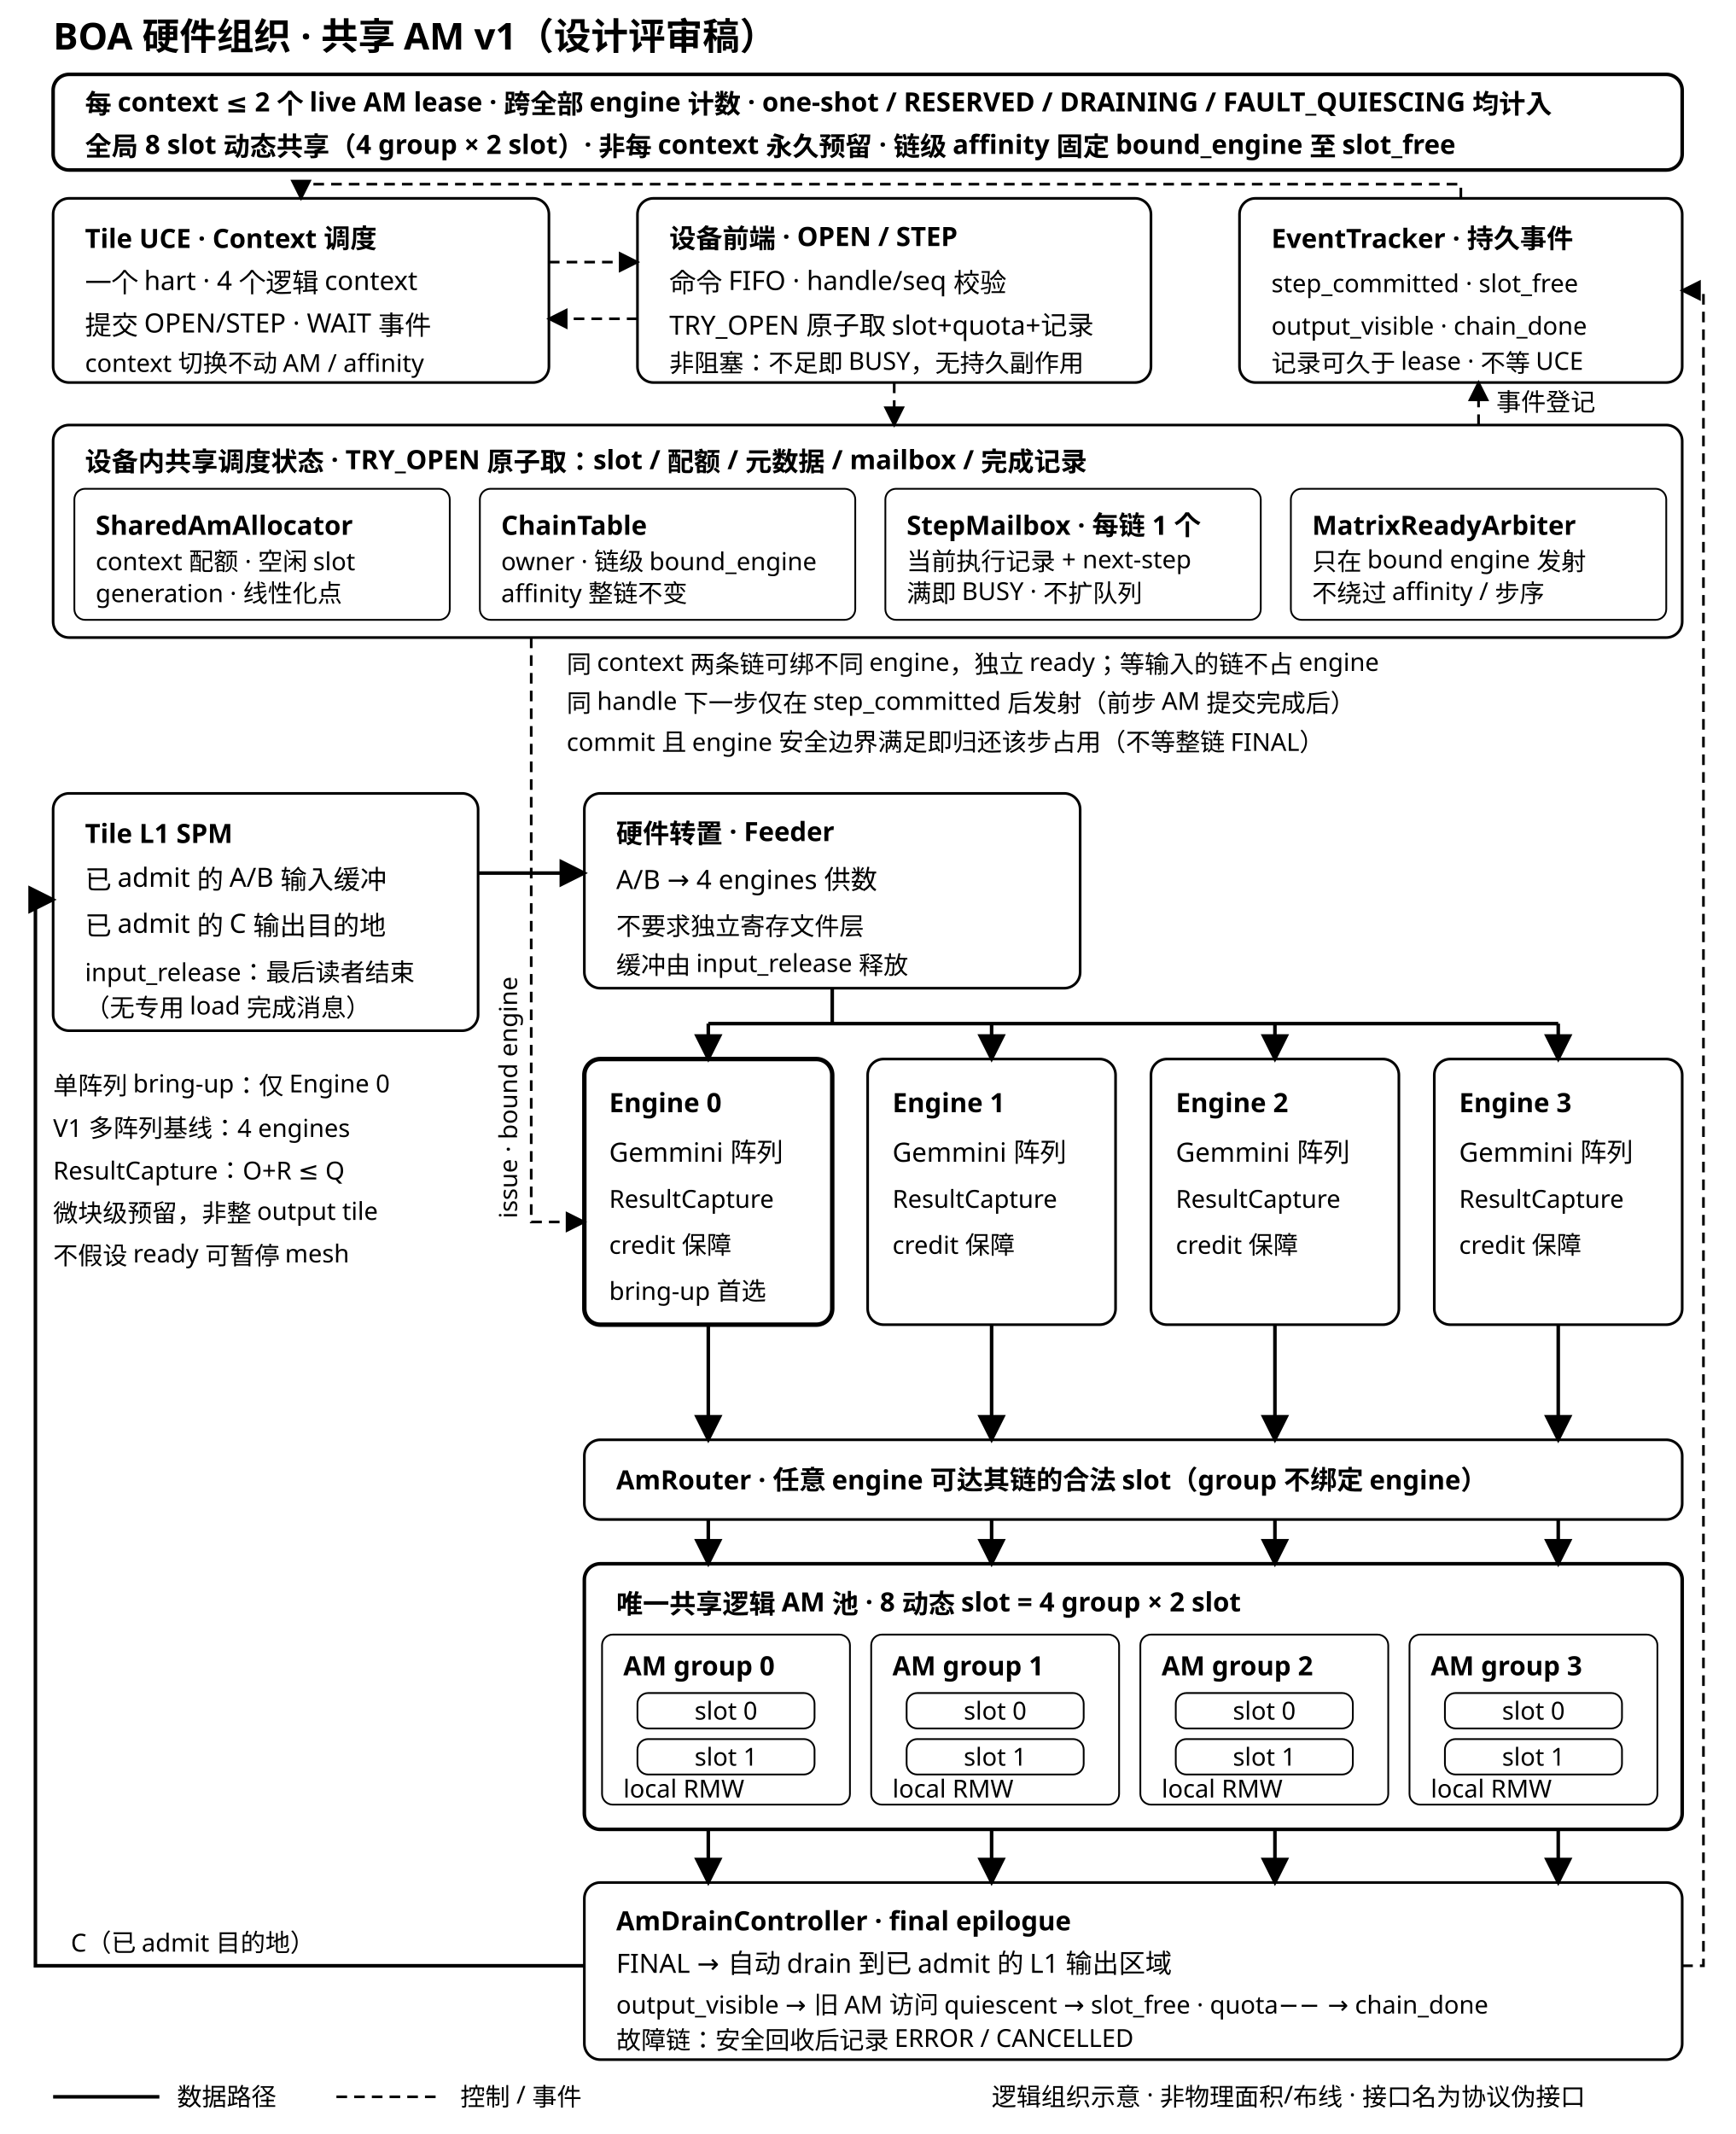
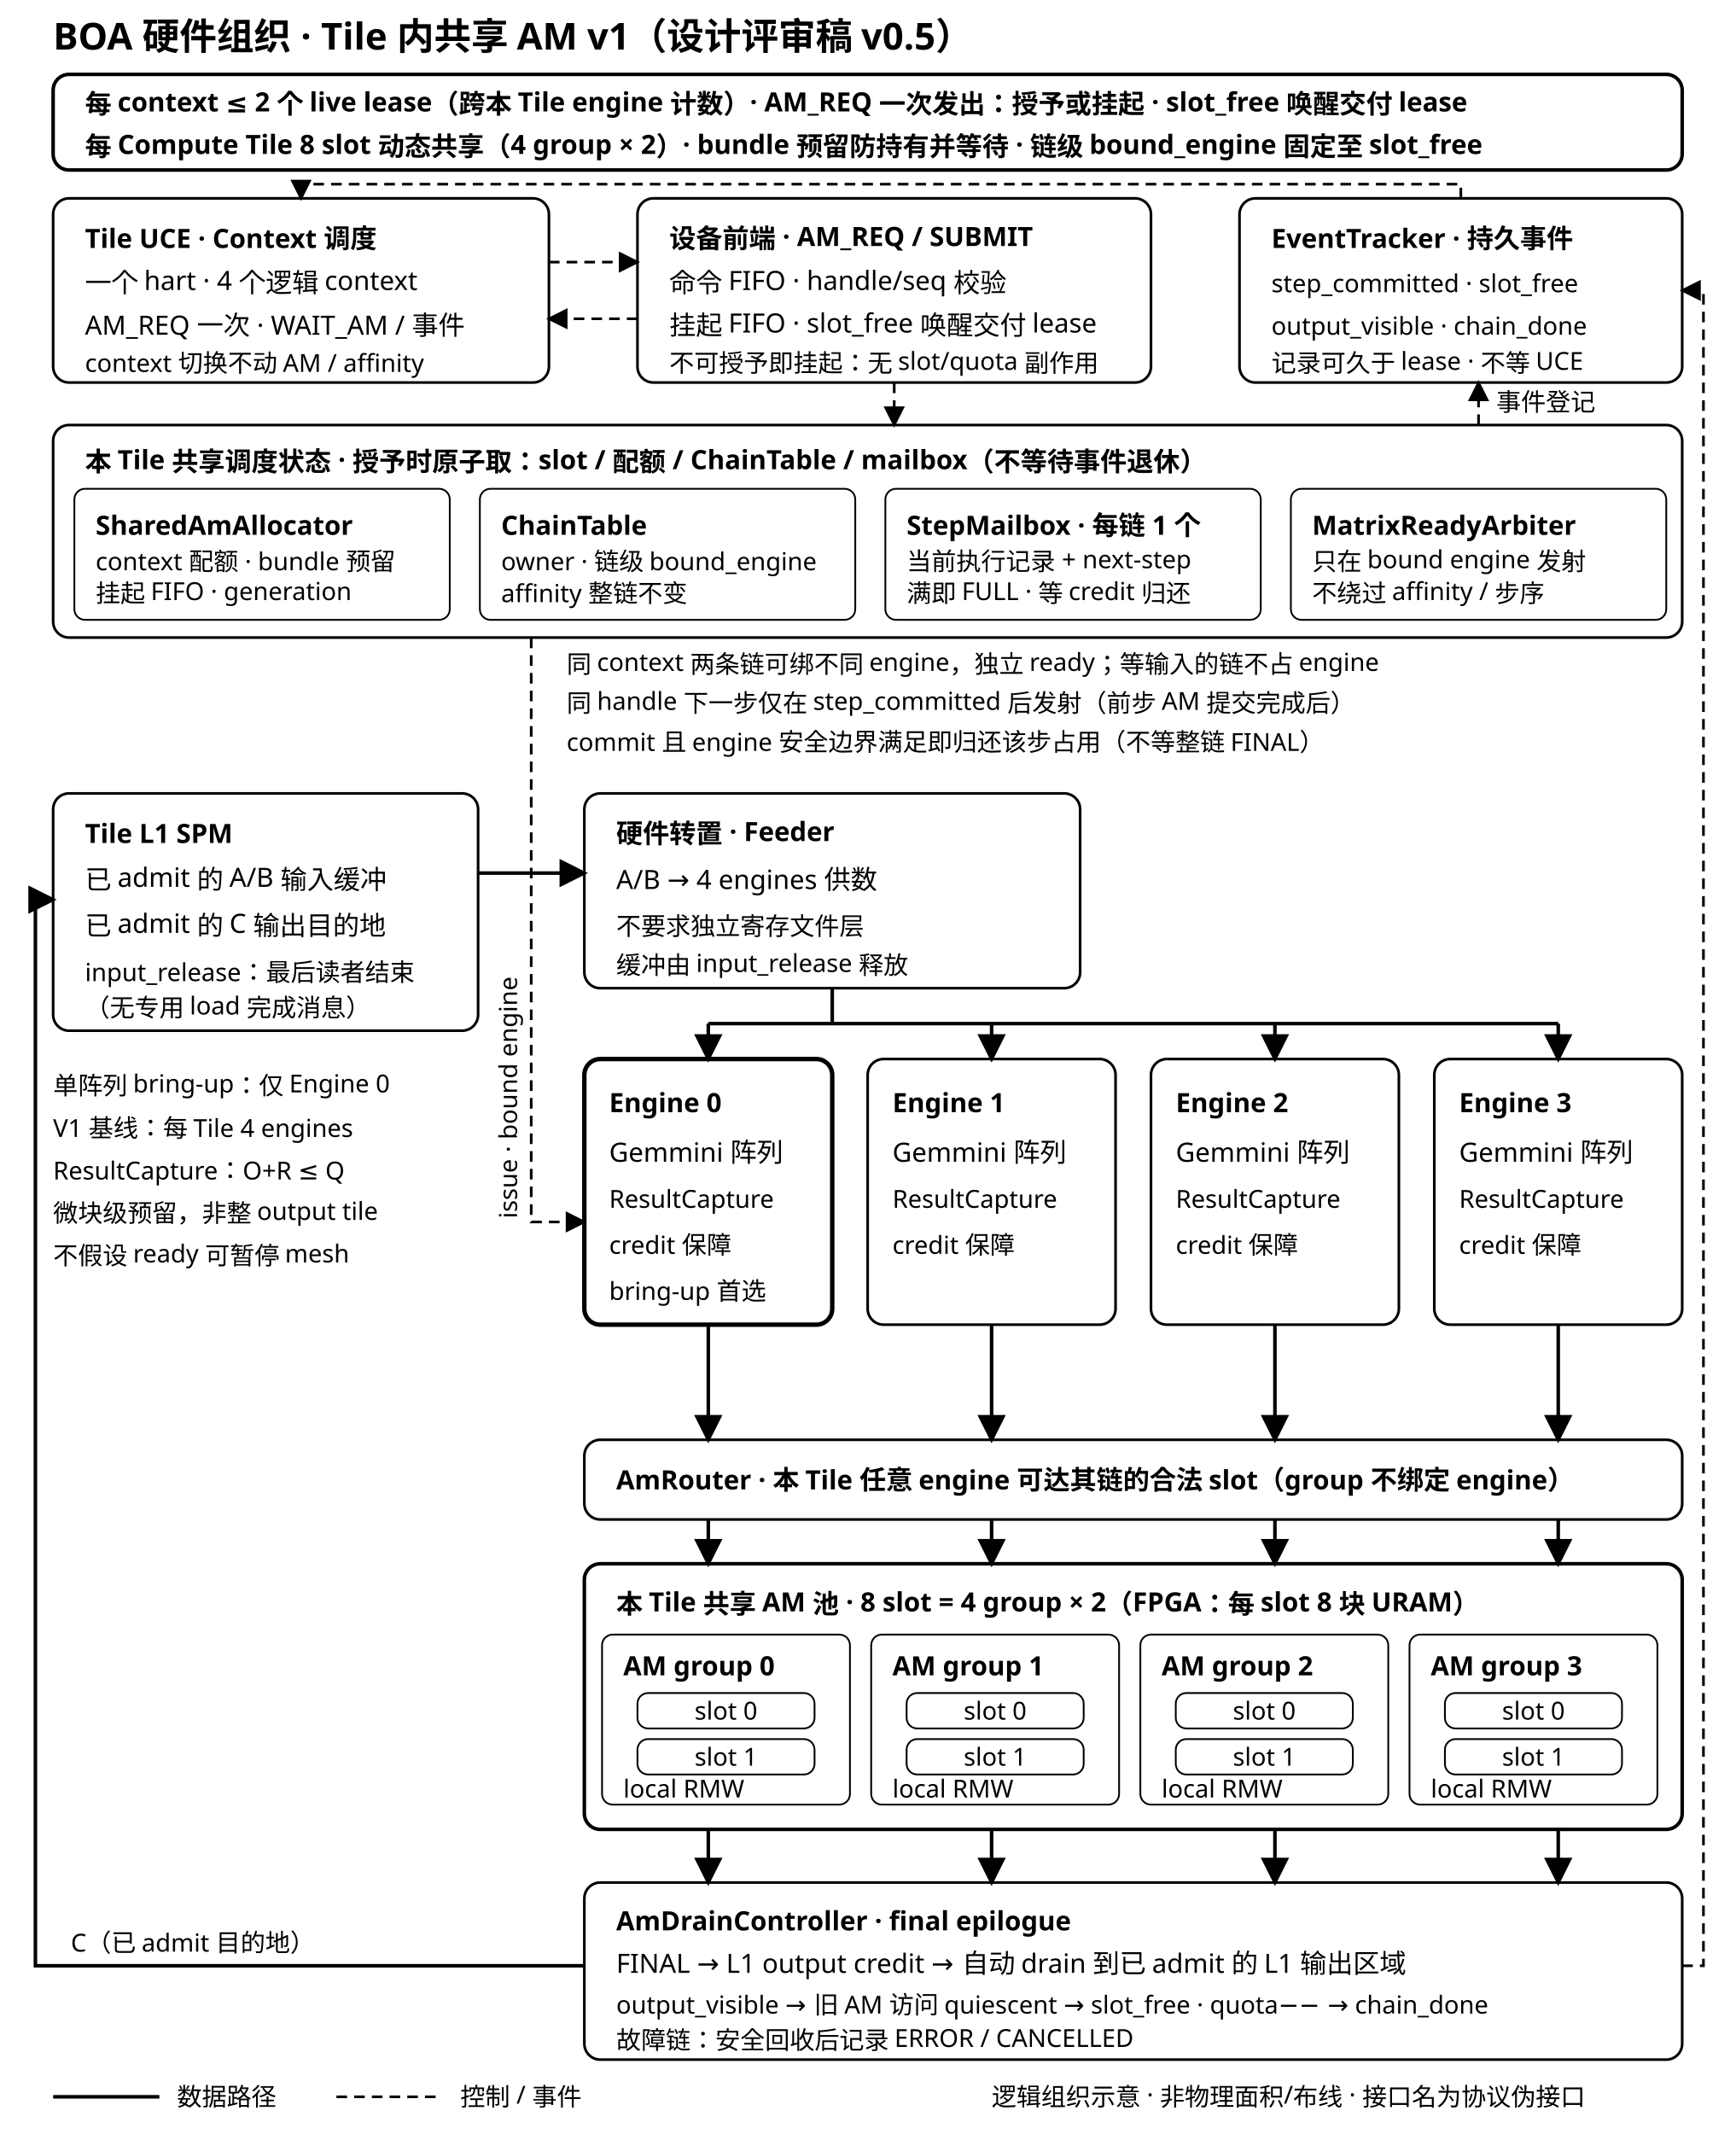
<svg xmlns="http://www.w3.org/2000/svg" viewBox="0 0 980 1205" role="img" aria-labelledby="title desc">
  <defs>
    <marker id="dataArrow" markerWidth="8" markerHeight="8" refX="7" refY="4" orient="auto-start-reverse">
      <path d="M0 0 L8 4 L0 8 Z" fill="var(--accent, currentColor)" />
    </marker>
    <marker id="ctrlArrow" markerWidth="8" markerHeight="8" refX="7" refY="4" orient="auto-start-reverse">
      <path d="M0 0 L8 4 L0 8 Z" fill="var(--muted, currentColor)" />
    </marker>
    <style>
      text { fill: var(--fg, currentColor); font-family: sans-serif; font-size: 15px; }
      .title { font-size: 21px; font-weight: 700; }
      .heading { font-size: 15px; font-weight: 700; }
      .note { fill: var(--muted, currentColor); font-size: 14px; }
      .box { fill: none; stroke: var(--border, currentColor); stroke-width: 1.5; rx: 9; }
      .inner { fill: none; stroke: var(--border, currentColor); stroke-width: 1; rx: 6; }
      .bringup { stroke: var(--accent, currentColor); stroke-width: 2.5; }
      .badgebox { fill: none; stroke: var(--accent, currentColor); stroke-width: 2; rx: 9; }
      .badgetext { font-weight: 600; }
      .shared { stroke: var(--accent, currentColor); stroke-width: 2; }
      .data { fill: none; stroke: var(--accent, currentColor); stroke-width: 2; marker-end: url(#dataArrow); }
      .dataline { fill: none; stroke: var(--accent, currentColor); stroke-width: 2; }
      .control { fill: none; stroke: var(--muted, currentColor); stroke-width: 1.5; stroke-dasharray: 6 4; marker-end: url(#ctrlArrow); }
      .ctrlline { fill: none; stroke: var(--muted, currentColor); stroke-width: 1.5; stroke-dasharray: 6 4; }
    </style>
  </defs>
-   <text x="30" y="28" class="title">BOA 硬件组织 · 共享 AM v1（设计评审稿）</text>
+   <text x="30" y="28" class="title">BOA 硬件组织 · Tile 内共享 AM v1（设计评审稿 v0.5）</text>
  <rect x="30" y="42" width="920" height="54" class="badgebox" />
-   <text x="48" y="64" class="badgetext">每 context ≤ 2 个 live AM lease · 跨全部 engine 计数 · one-shot / RESERVED / DRAINING / FAULT_QUIESCING 均计入</text>
-   <text x="48" y="88" class="badgetext">全局 8 slot 动态共享（4 group × 2 slot）· 非每 context 永久预留 · 链级 affinity 固定 bound_engine 至 slot_free</text>
+   <text x="48" y="64" class="badgetext">每 context ≤ 2 个 live lease（跨本 Tile engine 计数）· AM_REQ 一次发出：授予或挂起 · slot_free 唤醒交付 lease</text>
+   <text x="48" y="88" class="badgetext">每 Compute Tile 8 slot 动态共享（4 group × 2）· bundle 预留防持有并等待 · 链级 bound_engine 固定至 slot_free</text>
  <rect x="30" y="112" width="280" height="104" class="box" />
  <text x="48" y="140" class="heading">Tile UCE · Context 调度</text>
  <text x="48" y="165">一个 hart · 4 个逻辑 context</text>
-   <text x="48" y="189">提交 OPEN/STEP · WAIT 事件</text>
+   <text x="48" y="189">AM_REQ 一次 · WAIT_AM / 事件</text>
  <text x="48" y="210" class="note">context 切换不动 AM / affinity</text>
  <rect x="360" y="112" width="290" height="104" class="box" />
-   <text x="378" y="140" class="heading">设备前端 · OPEN / STEP</text>
+   <text x="378" y="140" class="heading">设备前端 · AM_REQ / SUBMIT</text>
  <text x="378" y="165">命令 FIFO · handle/seq 校验</text>
-   <text x="378" y="189">TRY_OPEN 原子取 slot+quota+记录</text>
-   <text x="378" y="210" class="note">非阻塞：不足即 BUSY，无持久副作用</text>
+   <text x="378" y="189">挂起 FIFO · slot_free 唤醒交付 lease</text>
+   <text x="378" y="210" class="note">不可授予即挂起：无 slot/quota 副作用</text>
  <rect x="700" y="112" width="250" height="104" class="box" />
  <text x="718" y="140" class="heading">EventTracker · 持久事件</text>
  <text x="718" y="165" class="note">step_committed · slot_free</text>
  <text x="718" y="189" class="note">output_visible · chain_done</text>
  <text x="718" y="210" class="note">记录可久于 lease · 不等 UCE</text>
  <path d="M310 148 H360" class="control" />
  <path d="M360 180 H310" class="control" />
  <path d="M505 216 V240" class="control" />
  <path d="M835 240 V216" class="control" />
  <text x="845" y="232" class="note">事件登记</text>
  <path d="M825 112 V104 H170 V112" class="control" />
  <rect x="30" y="240" width="920" height="120" class="box" />
-   <text x="48" y="266" class="heading">设备内共享调度状态 · TRY_OPEN 原子取：slot / 配额 / 元数据 / mailbox / 完成记录</text>
+   <text x="48" y="266" class="heading">本 Tile 共享调度状态 · 授予时原子取：slot / 配额 / ChainTable / mailbox（不等待事件退休）</text>
  <rect x="42" y="276" width="212" height="74" class="inner" />
  <text x="54" y="302" class="heading">SharedAmAllocator</text>
-   <text x="54" y="322" class="note">context 配额 · 空闲 slot</text>
-   <text x="54" y="340" class="note">generation · 线性化点</text>
+   <text x="54" y="322" class="note">context 配额 · bundle 预留</text>
+   <text x="54" y="340" class="note">挂起 FIFO · generation</text>
  <rect x="271" y="276" width="212" height="74" class="inner" />
  <text x="283" y="302" class="heading">ChainTable</text>
  <text x="283" y="322" class="note">owner · 链级 bound_engine</text>
  <text x="283" y="340" class="note">affinity 整链不变</text>
  <rect x="500" y="276" width="212" height="74" class="inner" />
  <text x="512" y="302" class="heading">StepMailbox · 每链 1 个</text>
  <text x="512" y="322" class="note">当前执行记录 + next-step</text>
-   <text x="512" y="340" class="note">满即 BUSY · 不扩队列</text>
+   <text x="512" y="340" class="note">满即 FULL · 等 credit 归还</text>
  <rect x="729" y="276" width="212" height="74" class="inner" />
  <text x="741" y="302" class="heading">MatrixReadyArbiter</text>
  <text x="741" y="322" class="note">只在 bound engine 发射</text>
  <text x="741" y="340" class="note">不绕过 affinity / 步序</text>
  <text x="320" y="380" class="note">同 context 两条链可绑不同 engine，独立 ready；等输入的链不占 engine</text>
  <text x="320" y="402" class="note">同 handle 下一步仅在 step_committed 后发射（前步 AM 提交完成后）</text>
  <text x="320" y="424" class="note">commit 且 engine 安全边界满足即归还该步占用（不等整链 FINAL）</text>
  <rect x="30" y="448" width="240" height="134" class="box" />
  <text x="48" y="476" class="heading">Tile L1 SPM</text>
  <text x="48" y="502">已 admit 的 A/B 输入缓冲</text>
  <text x="48" y="528">已 admit 的 C 输出目的地</text>
  <text x="48" y="554" class="note">input_release：最后读者结束</text>
  <text x="48" y="574" class="note">（无专用 load 完成消息）</text>
  <rect x="330" y="448" width="280" height="110" class="box" />
  <text x="348" y="476" class="heading">硬件转置 · Feeder</text>
  <text x="348" y="502">A/B → 4 engines 供数</text>
  <text x="348" y="528" class="note">不要求独立寄存文件层</text>
  <text x="348" y="550" class="note">缓冲由 input_release 释放</text>
  <path d="M270 493 H330" class="data" />
  <path d="M300 360 V690 H330" class="control" />
  <text x="292" y="688" class="note" transform="rotate(-90 292 688)" text-anchor="start">issue · bound engine</text>
  <path d="M470 558 V578" class="dataline" />
  <path d="M400 578 H880" class="dataline" />
  <path d="M400 578 V598" class="data" />
  <path d="M560 578 V598" class="data" />
  <path d="M720 578 V598" class="data" />
  <path d="M880 578 V598" class="data" />
  <text x="30" y="618" class="note">单阵列 bring-up：仅 Engine 0</text>
-   <text x="30" y="642" class="note">V1 多阵列基线：4 engines</text>
+   <text x="30" y="642" class="note">V1 基线：每 Tile 4 engines</text>
  <text x="30" y="666" class="note">ResultCapture：O+R ≤ Q</text>
  <text x="30" y="690" class="note">微块级预留，非整 output tile</text>
  <text x="30" y="714" class="note">不假设 ready 可暂停 mesh</text>
  <rect x="330" y="598" width="140" height="150" class="box bringup" />
  <text x="344" y="628" class="heading">Engine 0</text>
  <text x="344" y="656">Gemmini 阵列</text>
  <text x="344" y="682" class="note">ResultCapture</text>
  <text x="344" y="708" class="note">credit 保障</text>
  <text x="344" y="734" class="note">bring-up 首选</text>
  <rect x="490" y="598" width="140" height="150" class="box" />
  <text x="504" y="628" class="heading">Engine 1</text>
  <text x="504" y="656">Gemmini 阵列</text>
  <text x="504" y="682" class="note">ResultCapture</text>
  <text x="504" y="708" class="note">credit 保障</text>
  <rect x="650" y="598" width="140" height="150" class="box" />
  <text x="664" y="628" class="heading">Engine 2</text>
  <text x="664" y="656">Gemmini 阵列</text>
  <text x="664" y="682" class="note">ResultCapture</text>
  <text x="664" y="708" class="note">credit 保障</text>
  <rect x="810" y="598" width="140" height="150" class="box" />
  <text x="824" y="628" class="heading">Engine 3</text>
  <text x="824" y="656">Gemmini 阵列</text>
  <text x="824" y="682" class="note">ResultCapture</text>
  <text x="824" y="708" class="note">credit 保障</text>
  <path d="M400 748 V813" class="data" />
  <path d="M560 748 V813" class="data" />
  <path d="M720 748 V813" class="data" />
  <path d="M880 748 V813" class="data" />
  <rect x="330" y="813" width="620" height="45" class="box" />
-   <text x="348" y="841" class="heading">AmRouter · 任意 engine 可达其链的合法 slot（group 不绑定 engine）</text>
+   <text x="348" y="841" class="heading">AmRouter · 本 Tile 任意 engine 可达其链的合法 slot（group 不绑定 engine）</text>
  <path d="M400 858 V883" class="data" />
  <path d="M560 858 V883" class="data" />
  <path d="M720 858 V883" class="data" />
  <path d="M880 858 V883" class="data" />
  <rect x="330" y="883" width="620" height="150" class="box shared" />
-   <text x="348" y="911" class="heading">唯一共享逻辑 AM 池 · 8 动态 slot = 4 group × 2 slot</text>
+   <text x="348" y="911" class="heading">本 Tile 共享 AM 池 · 8 slot = 4 group × 2（FPGA：每 slot 8 块 URAM）</text>
  <rect x="340" y="923" width="140" height="96" class="inner" />
  <text x="352" y="946" class="heading">AM group 0</text>
  <rect x="360" y="956" width="100" height="20" class="inner" />
  <text x="410" y="971" class="note" text-anchor="middle">slot 0</text>
  <rect x="360" y="982" width="100" height="20" class="inner" />
  <text x="410" y="997" class="note" text-anchor="middle">slot 1</text>
  <text x="352" y="1015" class="note">local RMW</text>
  <rect x="492" y="923" width="140" height="96" class="inner" />
  <text x="504" y="946" class="heading">AM group 1</text>
  <rect x="512" y="956" width="100" height="20" class="inner" />
  <text x="562" y="971" class="note" text-anchor="middle">slot 0</text>
  <rect x="512" y="982" width="100" height="20" class="inner" />
  <text x="562" y="997" class="note" text-anchor="middle">slot 1</text>
  <text x="504" y="1015" class="note">local RMW</text>
  <rect x="644" y="923" width="140" height="96" class="inner" />
  <text x="656" y="946" class="heading">AM group 2</text>
  <rect x="664" y="956" width="100" height="20" class="inner" />
  <text x="714" y="971" class="note" text-anchor="middle">slot 0</text>
  <rect x="664" y="982" width="100" height="20" class="inner" />
  <text x="714" y="997" class="note" text-anchor="middle">slot 1</text>
  <text x="656" y="1015" class="note">local RMW</text>
  <rect x="796" y="923" width="140" height="96" class="inner" />
  <text x="808" y="946" class="heading">AM group 3</text>
  <rect x="816" y="956" width="100" height="20" class="inner" />
  <text x="866" y="971" class="note" text-anchor="middle">slot 0</text>
  <rect x="816" y="982" width="100" height="20" class="inner" />
  <text x="866" y="997" class="note" text-anchor="middle">slot 1</text>
  <text x="808" y="1015" class="note">local RMW</text>
  <path d="M400 1033 V1063" class="data" />
  <path d="M560 1033 V1063" class="data" />
  <path d="M720 1033 V1063" class="data" />
  <path d="M880 1033 V1063" class="data" />
  <rect x="330" y="1063" width="620" height="100" class="box" />
  <text x="348" y="1090" class="heading">AmDrainController · final epilogue</text>
-   <text x="348" y="1114">FINAL → 自动 drain 到已 admit 的 L1 输出区域</text>
+   <text x="348" y="1114">FINAL → L1 output credit → 自动 drain 到已 admit 的 L1 输出区域</text>
  <text x="348" y="1137" class="note">output_visible → 旧 AM 访问 quiescent → slot_free · quota−− → chain_done</text>
  <text x="348" y="1157" class="note">故障链：安全回收后记录 ERROR / CANCELLED</text>
  <path d="M330 1110 H20 V508 H30" class="data" />
  <text x="40" y="1102" class="note">C（已 admit 目的地）</text>
  <path d="M950 1110 H962 V164 H950" class="control" />
  <path d="M30 1184 H90" class="dataline" />
  <text x="100" y="1189" class="note">数据路径</text>
  <path d="M190 1184 H250" class="ctrlline" />
  <text x="260" y="1189" class="note">控制 / 事件</text>
  <text x="560" y="1189" class="note">逻辑组织示意 · 非物理面积/布线 · 接口名为协议伪接口</text>
</svg>
